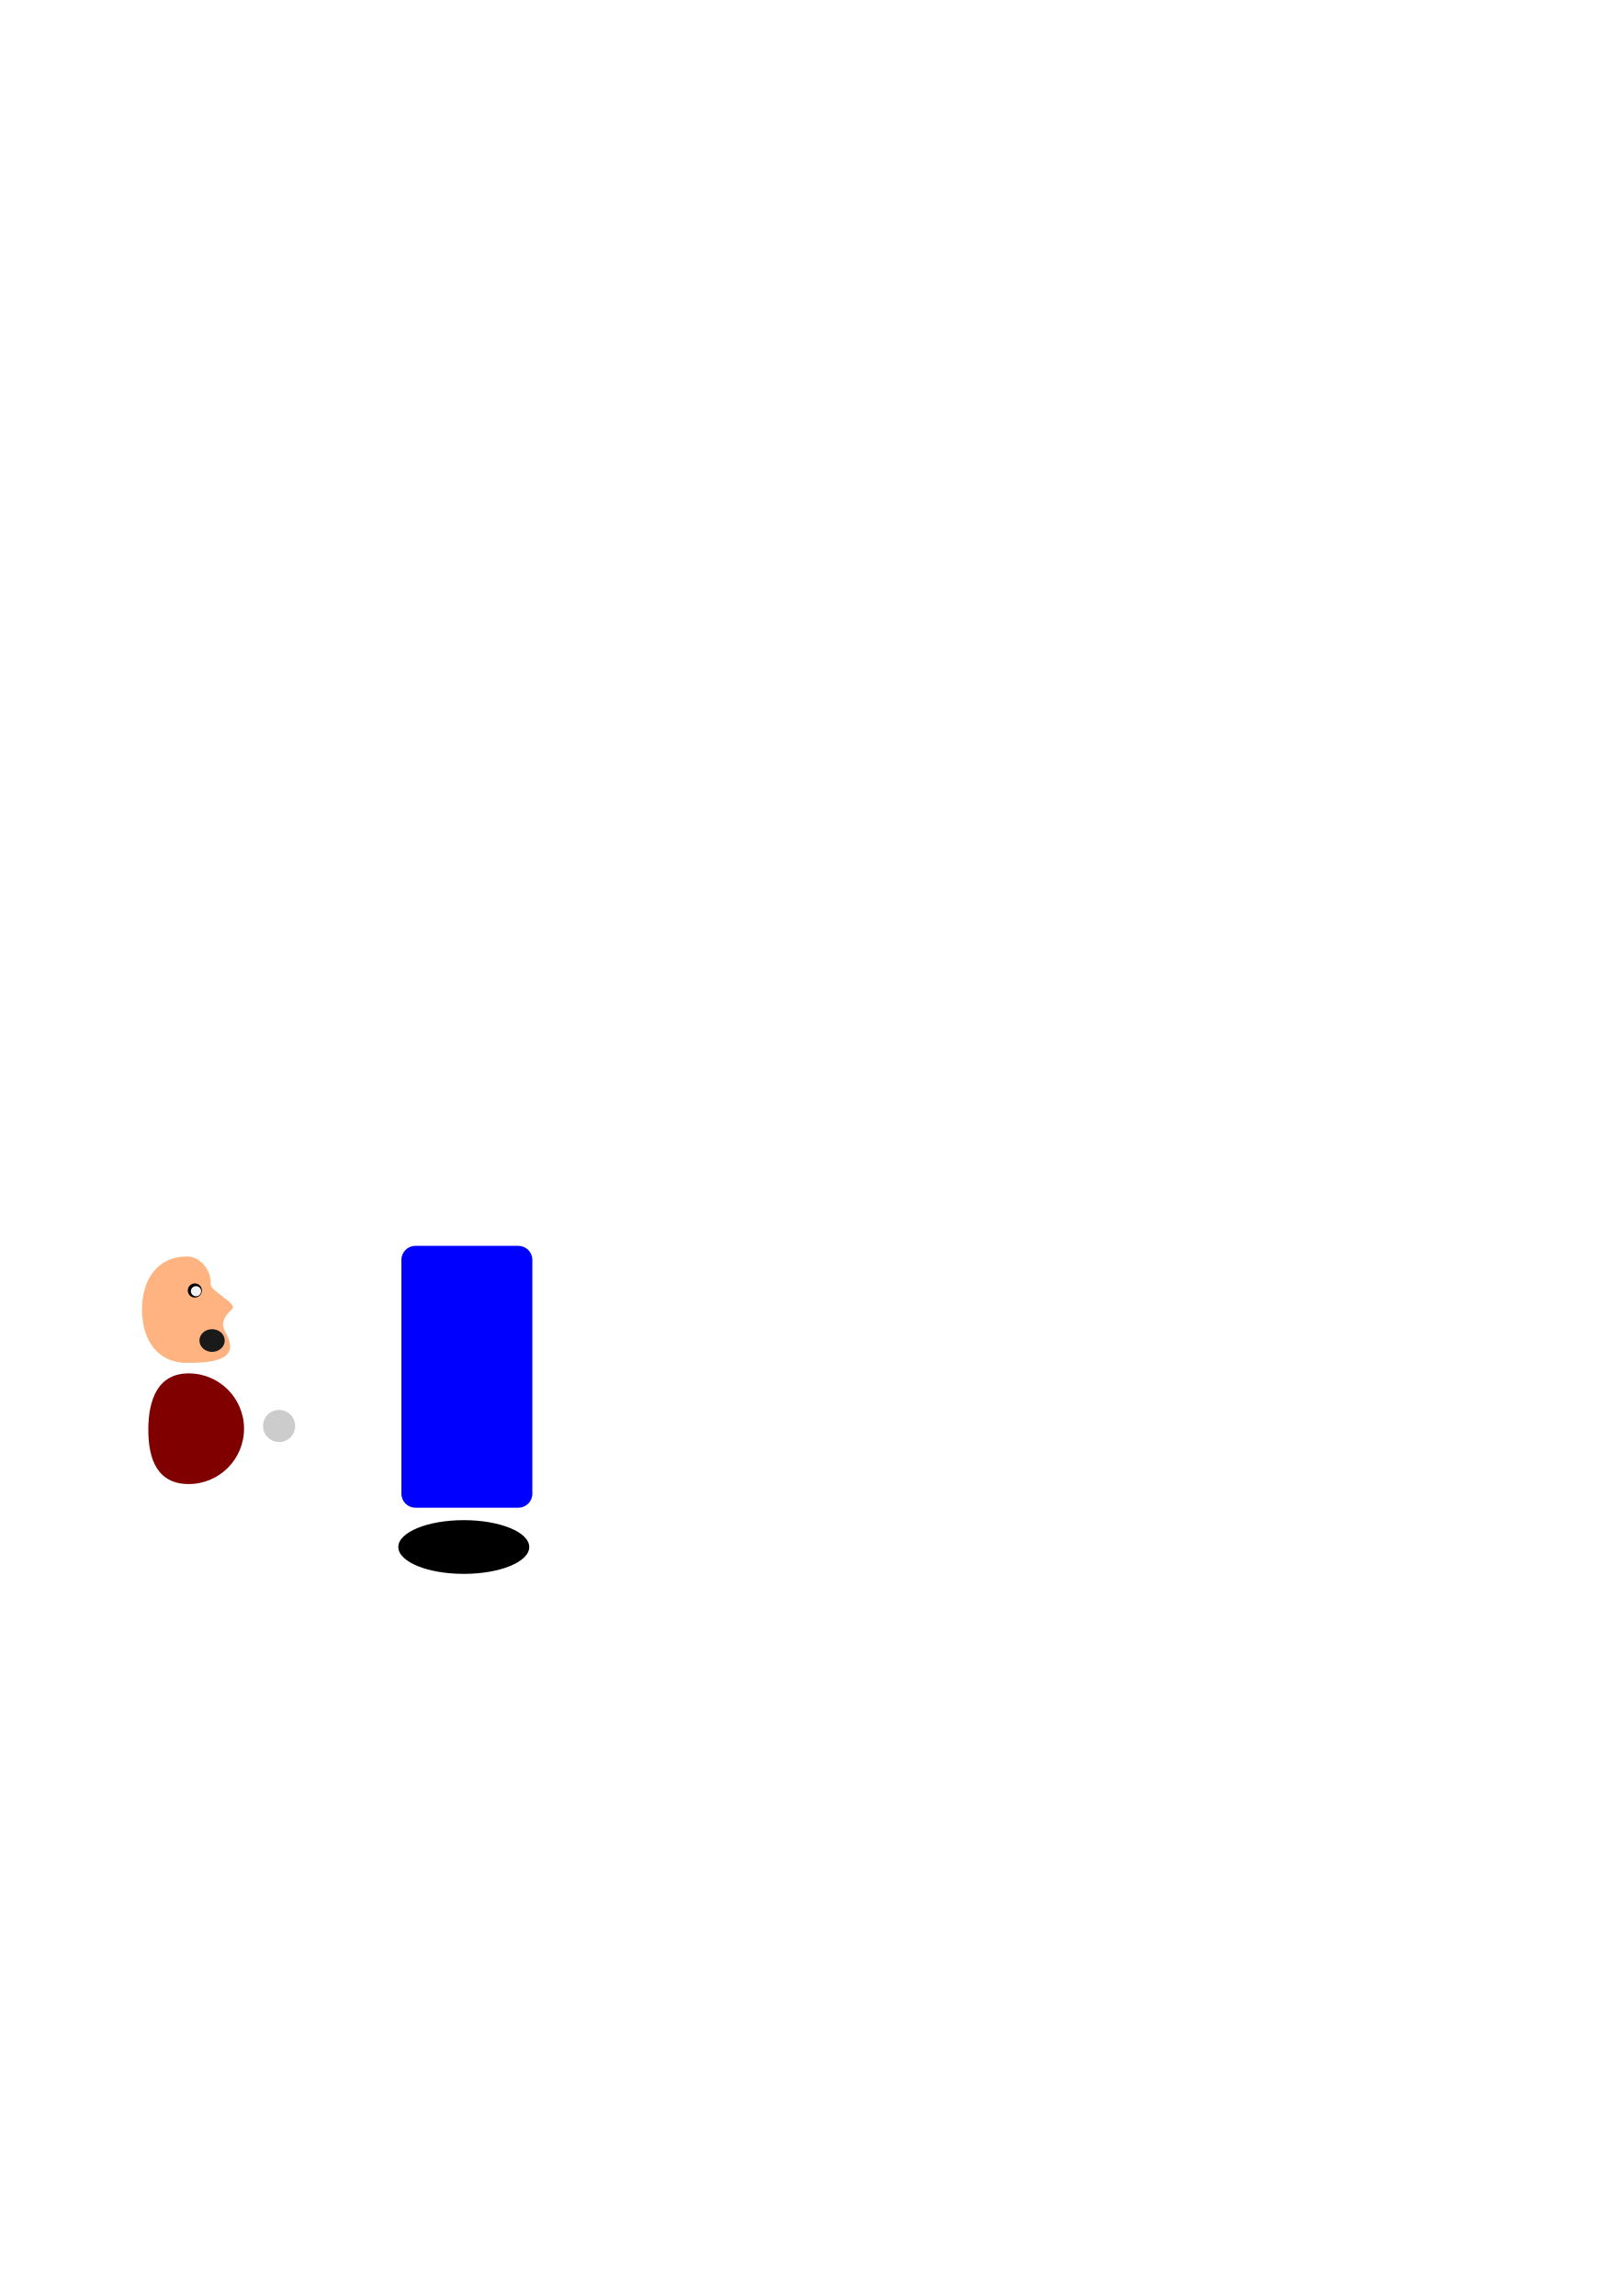
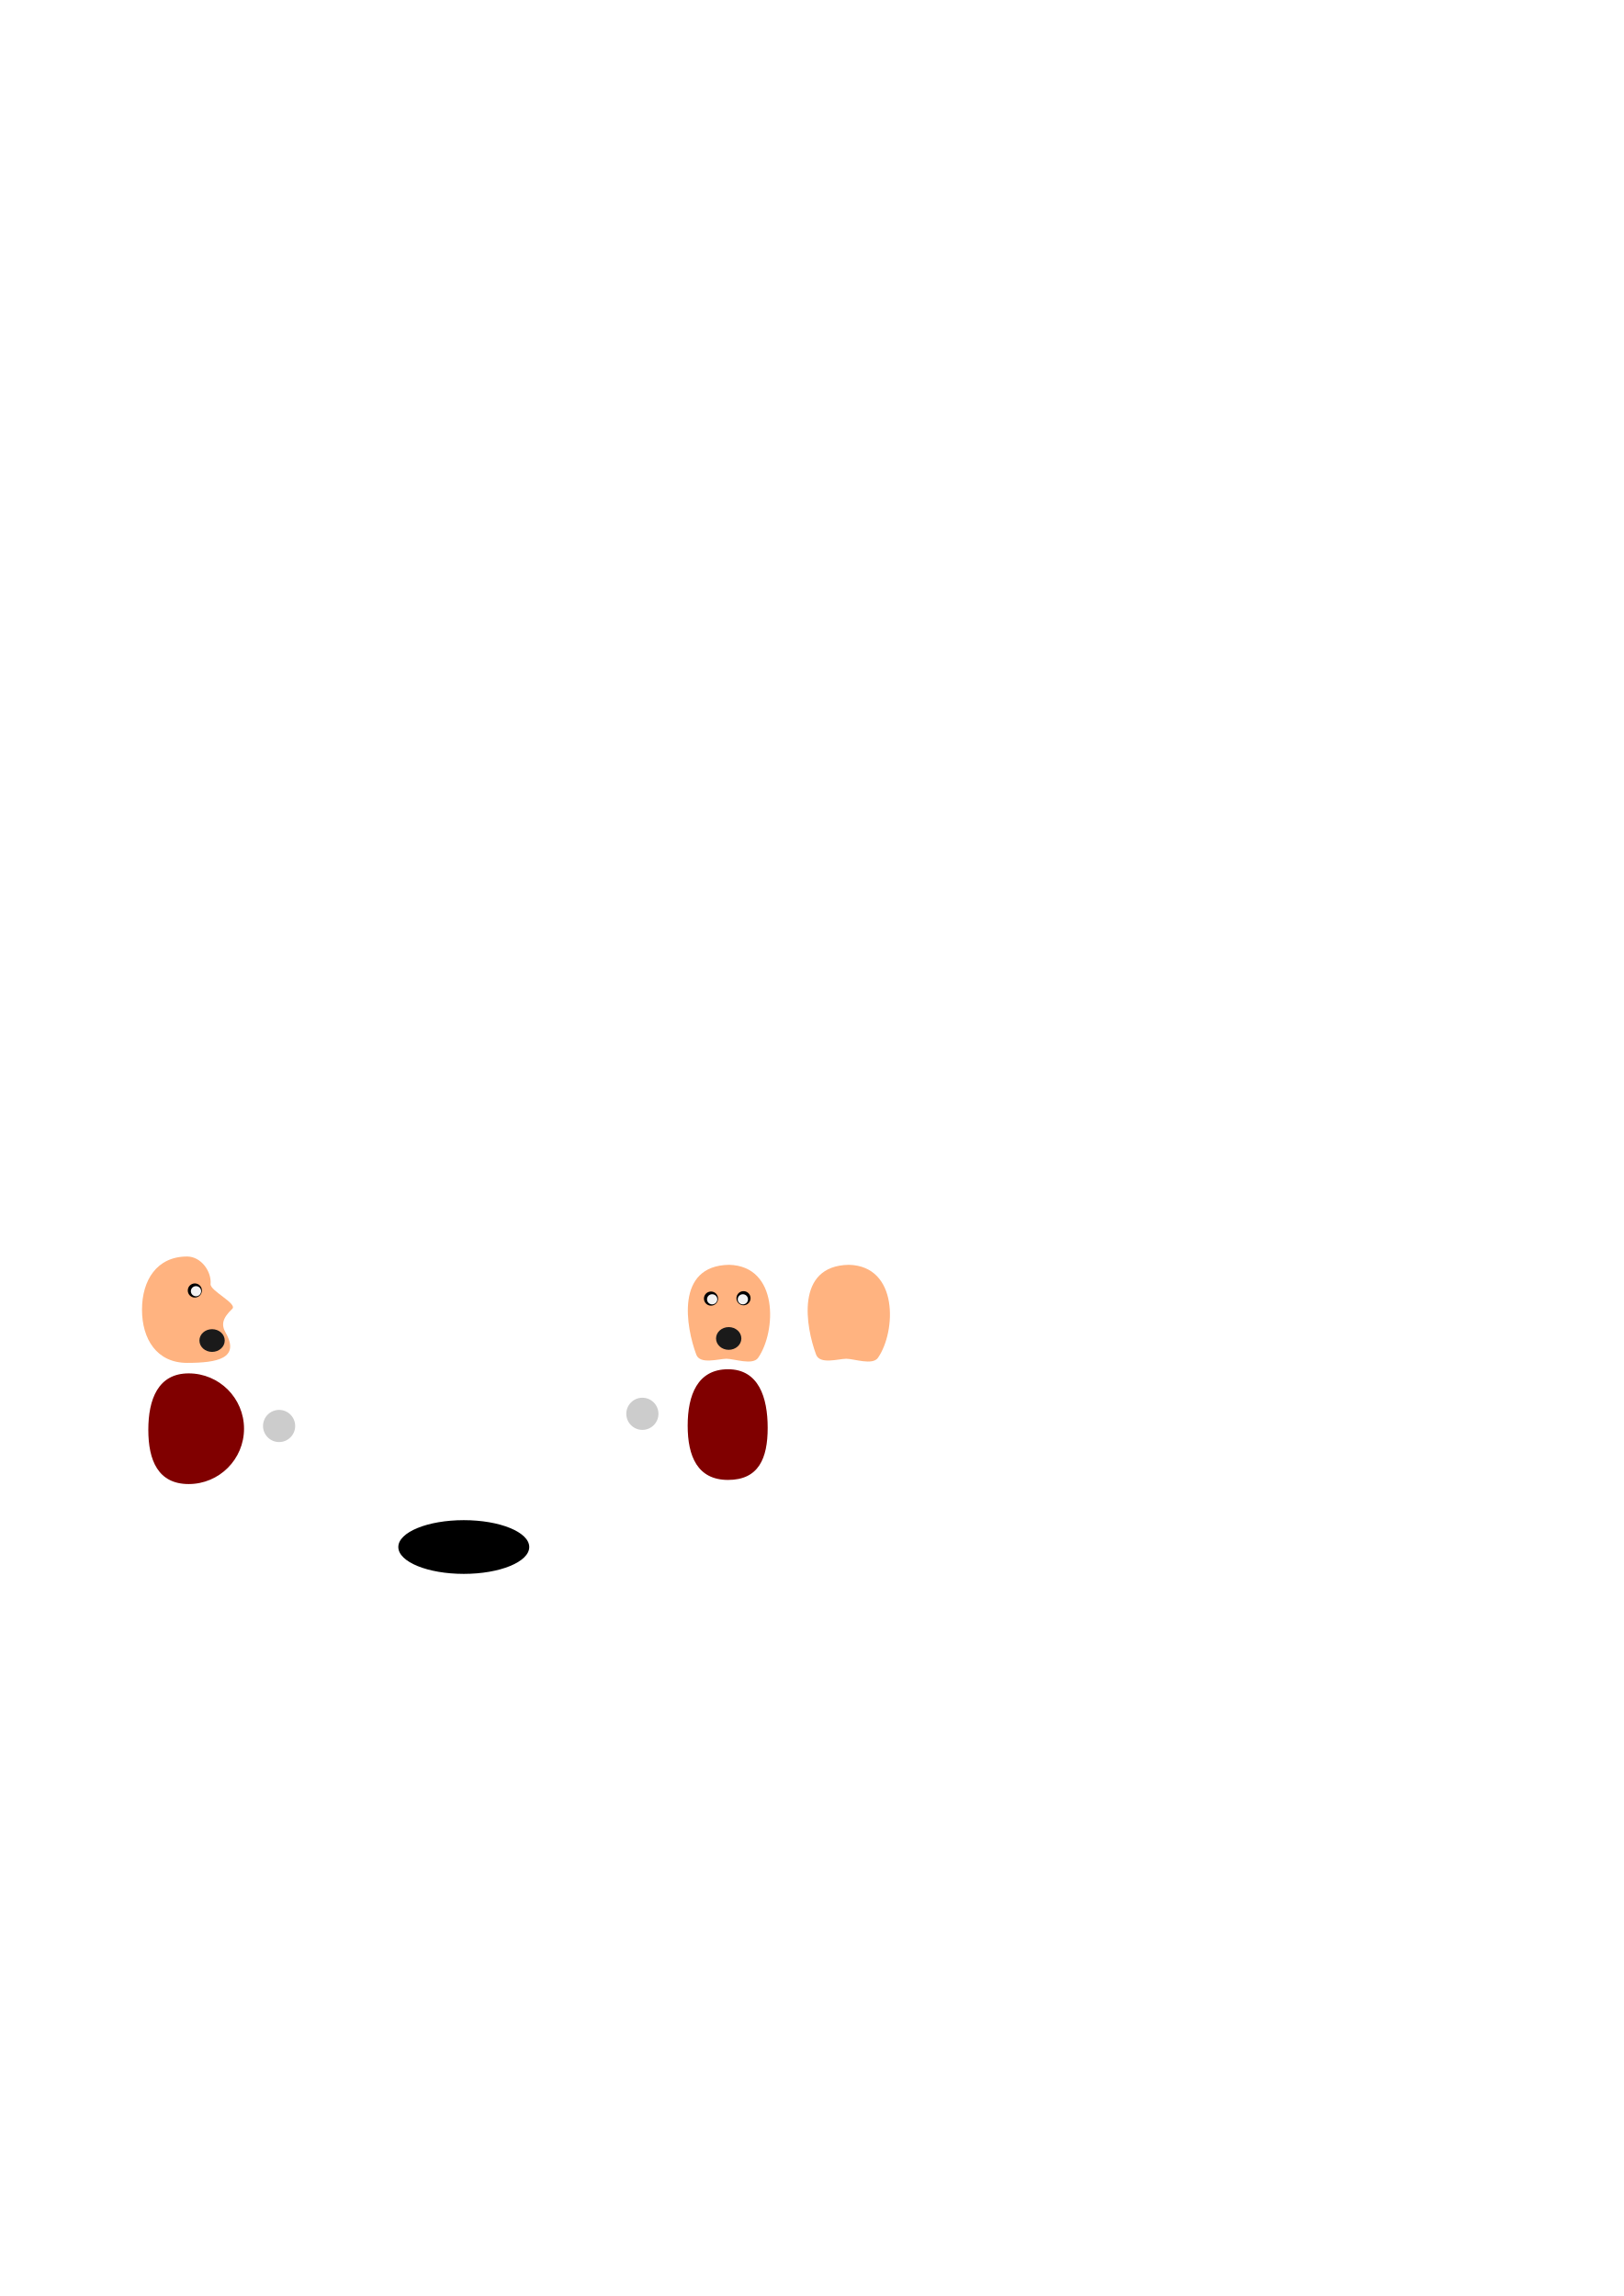
<svg xmlns="http://www.w3.org/2000/svg" width="210mm" height="297mm" viewBox="0 0 210 297" version="1.1" id="svg8">
  <defs id="defs2" />
  <g id="layer1">
-     <rect style="fill:#0000ff;fill-opacity:1;fill-rule:nonzero;stroke-width:0;stroke-miterlimit:4;stroke-dasharray:none" id="rect3392" width="16.933" height="33.867" x="51.917" y="161.16" ry="1.804" />
    <ellipse style="fill:#000000;fill-opacity:1;fill-rule:nonzero;stroke-width:0;stroke-miterlimit:4;stroke-dasharray:none" id="path3394" cx="59.983" cy="200.115" rx="8.467" ry="3.475" />
    <path style="fill:#800000;fill-opacity:1;fill-rule:nonzero;stroke-width:0;stroke-miterlimit:4;stroke-dasharray:none" d="m 31.561,184.812 c 3e-6,3.953 -3.205,7.158 -7.158,7.158 -3.953,0 -5.221,-3.063 -5.221,-7.016 2e-6,-3.953 1.268,-7.3 5.221,-7.3 3.953,0 7.158,3.205 7.158,7.158 z" id="path5285" />
    <circle style="fill:#cccccc;fill-opacity:1;fill-rule:nonzero;stroke-width:0;stroke-miterlimit:4;stroke-dasharray:none" id="path5290" cx="36.097" cy="184.458" r="2.079" />
-     <g id="g5302">
-       <path id="path5280" d="m 29.189,172.404 c 1.881,3.301 -1.067,3.892 -4.99,3.892 -3.923,0 -5.833,-3.08 -5.833,-6.88 0,-3.799 1.909,-6.88 5.833,-6.88 1.794,0 3.178,1.915 3.035,3.567 -0.074,0.864 3.509,2.53 2.807,3.199 -1.286,1.226 -1.445,2.06 -0.852,3.1 z" style="fill:#ffb380;fill-opacity:1;fill-rule:nonzero;stroke-width:0;stroke-miterlimit:4;stroke-dasharray:none" />
-       <circle r="0.914" cy="166.932" cx="25.2" id="path5292" style="fill:#000000;fill-opacity:1;fill-rule:nonzero;stroke-width:0;stroke-miterlimit:4;stroke-dasharray:none" />
-       <ellipse ry="0.655" rx="0.664" style="fill:#f2f2f2;fill-opacity:1;fill-rule:nonzero;stroke-width:0;stroke-miterlimit:4;stroke-dasharray:none" id="circle5294" cx="25.35" cy="167.024" />
-       <ellipse ry="1.47" rx="1.637" cy="173.405" cx="27.429" id="path5296" style="fill:#1a1a1a;fill-opacity:1;fill-rule:nonzero;stroke-width:0;stroke-miterlimit:4;stroke-dasharray:none" />
-     </g>
+     <path style="fill:#ffb380;fill-opacity:1;fill-rule:nonzero;stroke-width:0;stroke-miterlimit:4;stroke-dasharray:none" d="m 29.189,172.404 c 1.881,3.301 -1.067,3.892 -4.99,3.892 -3.923,0 -5.833,-3.08 -5.833,-6.88 0,-3.799 1.909,-6.88 5.833,-6.88 1.794,0 3.178,1.915 3.035,3.567 -0.074,0.864 3.509,2.53 2.807,3.199 -1.286,1.226 -1.445,2.06 -0.852,3.1 z" id="path5280" />
+     <circle style="fill:#000000;fill-opacity:1;fill-rule:nonzero;stroke-width:0;stroke-miterlimit:4;stroke-dasharray:none" id="path5292" cx="25.2" cy="166.932" r="0.914" />
+     <ellipse cy="167.024" cx="25.35" id="circle5294" style="fill:#f2f2f2;fill-opacity:1;fill-rule:nonzero;stroke-width:0;stroke-miterlimit:4;stroke-dasharray:none" rx="0.664" ry="0.655" />
+     <ellipse style="fill:#1a1a1a;fill-opacity:1;fill-rule:nonzero;stroke-width:0;stroke-miterlimit:4;stroke-dasharray:none" id="path5296" cx="27.429" cy="173.405" rx="1.637" ry="1.47" />
+     <path id="path2845" d="m 99.287,184.703 c 0,3.953 -1.173,6.733 -5.126,6.733 -3.953,0 -5.221,-3.063 -5.221,-7.016 2e-6,-3.953 1.268,-7.3 5.221,-7.3 3.953,0 5.126,3.63 5.126,7.583 z" style="fill:#800000;fill-opacity:1;fill-rule:nonzero;stroke-width:0;stroke-miterlimit:4;stroke-dasharray:none" />
+     <circle r="2.079" cy="182.884" cx="83.081" id="circle2847" style="fill:#cccccc;fill-opacity:1;fill-rule:nonzero;stroke-width:0;stroke-miterlimit:4;stroke-dasharray:none" />
+     <path id="path2849" d="m 93.956,175.762 c -1.054,0.017 -3.416,0.769 -3.903,-0.534 -1.317,-3.528 -2.758,-11.494 4.233,-11.618 6.441,0.151 6.131,8.626 3.768,12.029 -0.703,1.012 -3.089,0.123 -4.099,0.124 z" style="fill:#ffb380;fill-opacity:1;fill-rule:nonzero;stroke-width:0;stroke-miterlimit:4;stroke-dasharray:none" />
+     <circle r="0.914" cy="167.979" cx="91.956" id="circle2867" style="fill:#000000;fill-opacity:1;fill-rule:nonzero;stroke-width:0;stroke-miterlimit:4;stroke-dasharray:none" />
+     <ellipse ry="0.655" rx="0.664" style="fill:#f2f2f2;fill-opacity:1;fill-rule:nonzero;stroke-width:0;stroke-miterlimit:4;stroke-dasharray:none" id="ellipse2869" cx="92.106" cy="168.071" />
+     <circle style="fill:#000000;fill-opacity:1;fill-rule:nonzero;stroke-width:0;stroke-miterlimit:4;stroke-dasharray:none" id="circle2871" cx="96.161" cy="167.931" r="0.914" />
+     <ellipse cy="168.073" cx="96.077" id="ellipse2873" style="fill:#f2f2f2;fill-opacity:1;fill-rule:nonzero;stroke-width:0;stroke-miterlimit:4;stroke-dasharray:none" rx="0.664" ry="0.655" />
+     <ellipse ry="1.47" rx="1.637" cy="173.137" cx="94.246" id="ellipse2875" style="fill:#1a1a1a;fill-opacity:1;fill-rule:nonzero;stroke-width:0;stroke-miterlimit:4;stroke-dasharray:none" />
+     <path style="fill:#ffb380;fill-opacity:1;fill-rule:nonzero;stroke-width:0;stroke-miterlimit:4;stroke-dasharray:none" d="m 109.453,175.762 c -1.054,0.017 -3.416,0.769 -3.903,-0.534 -1.317,-3.528 -2.758,-11.494 4.233,-11.618 6.441,0.151 6.131,8.626 3.768,12.029 -0.703,1.012 -3.089,0.123 -4.099,0.124 z" id="path2901" />
  </g>
</svg>
